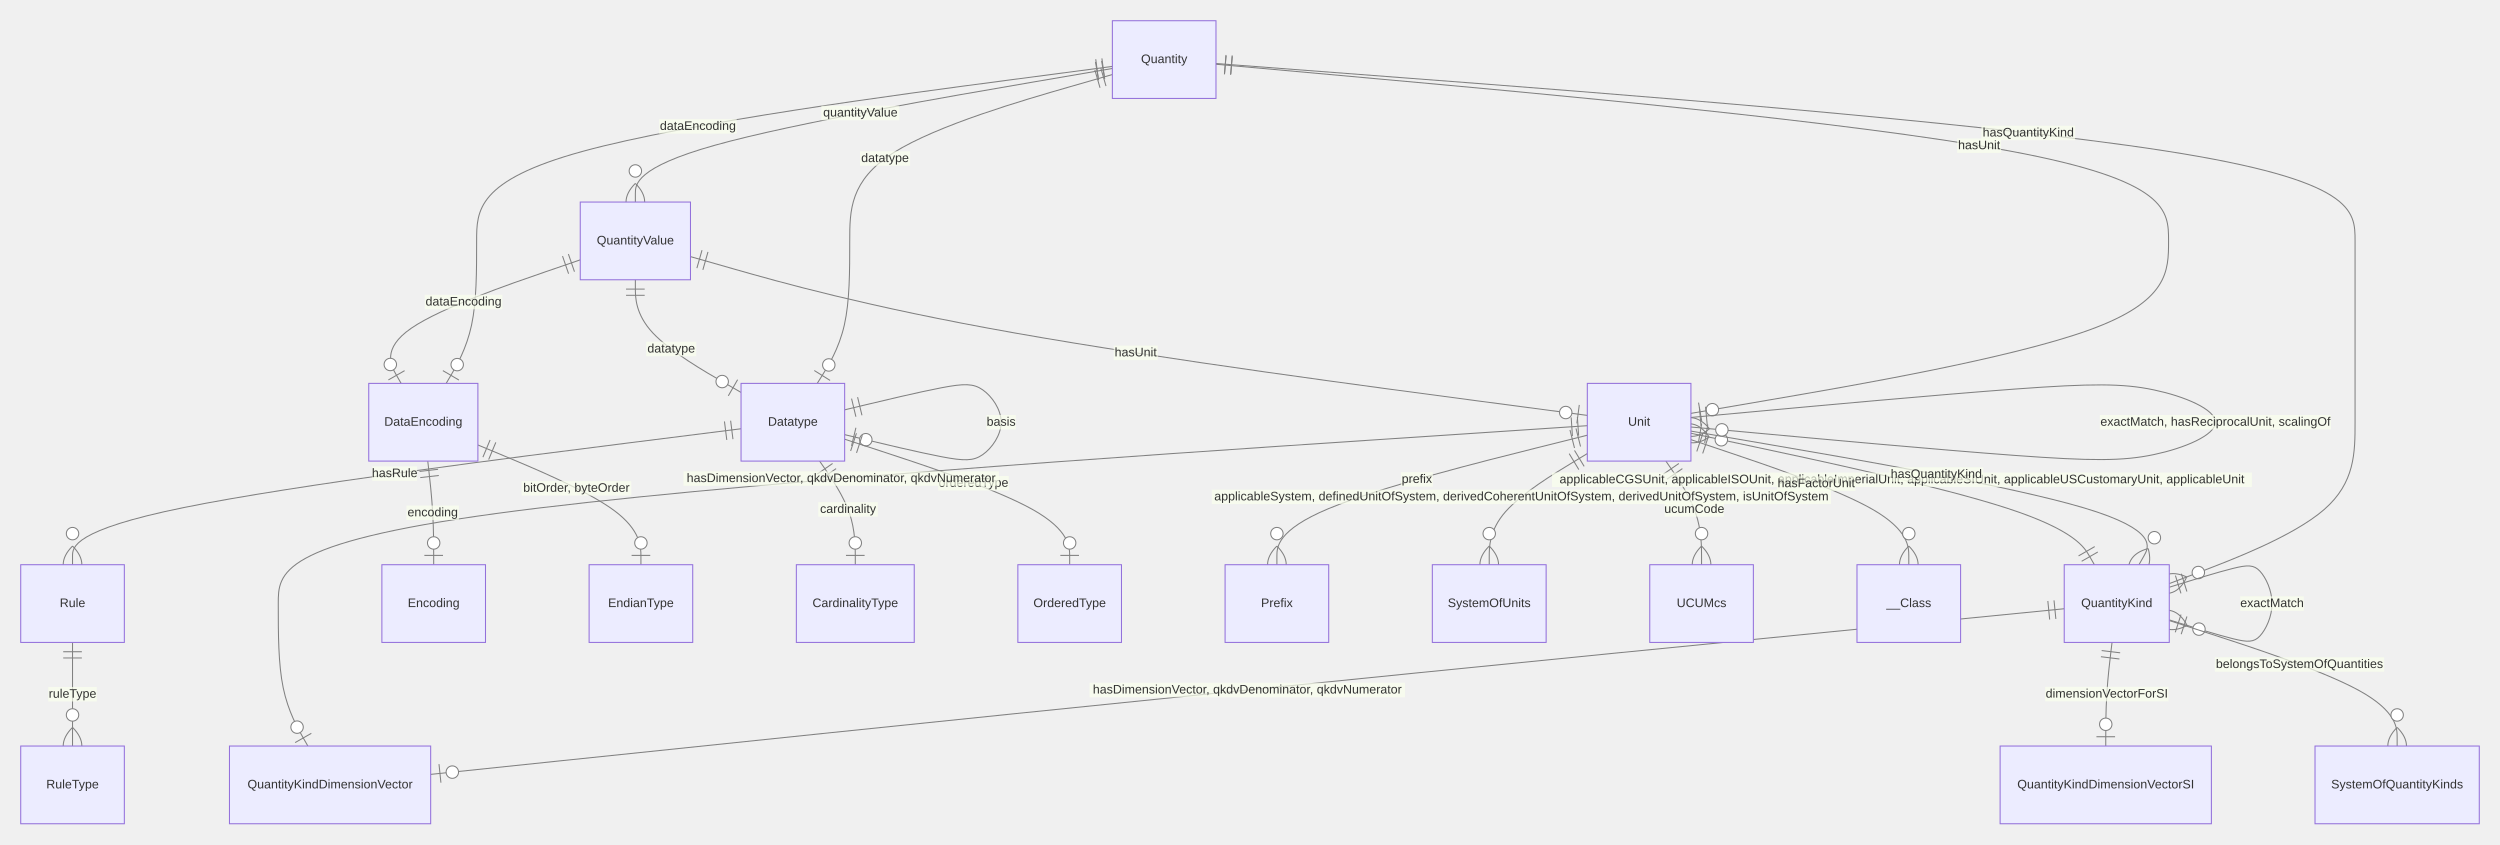
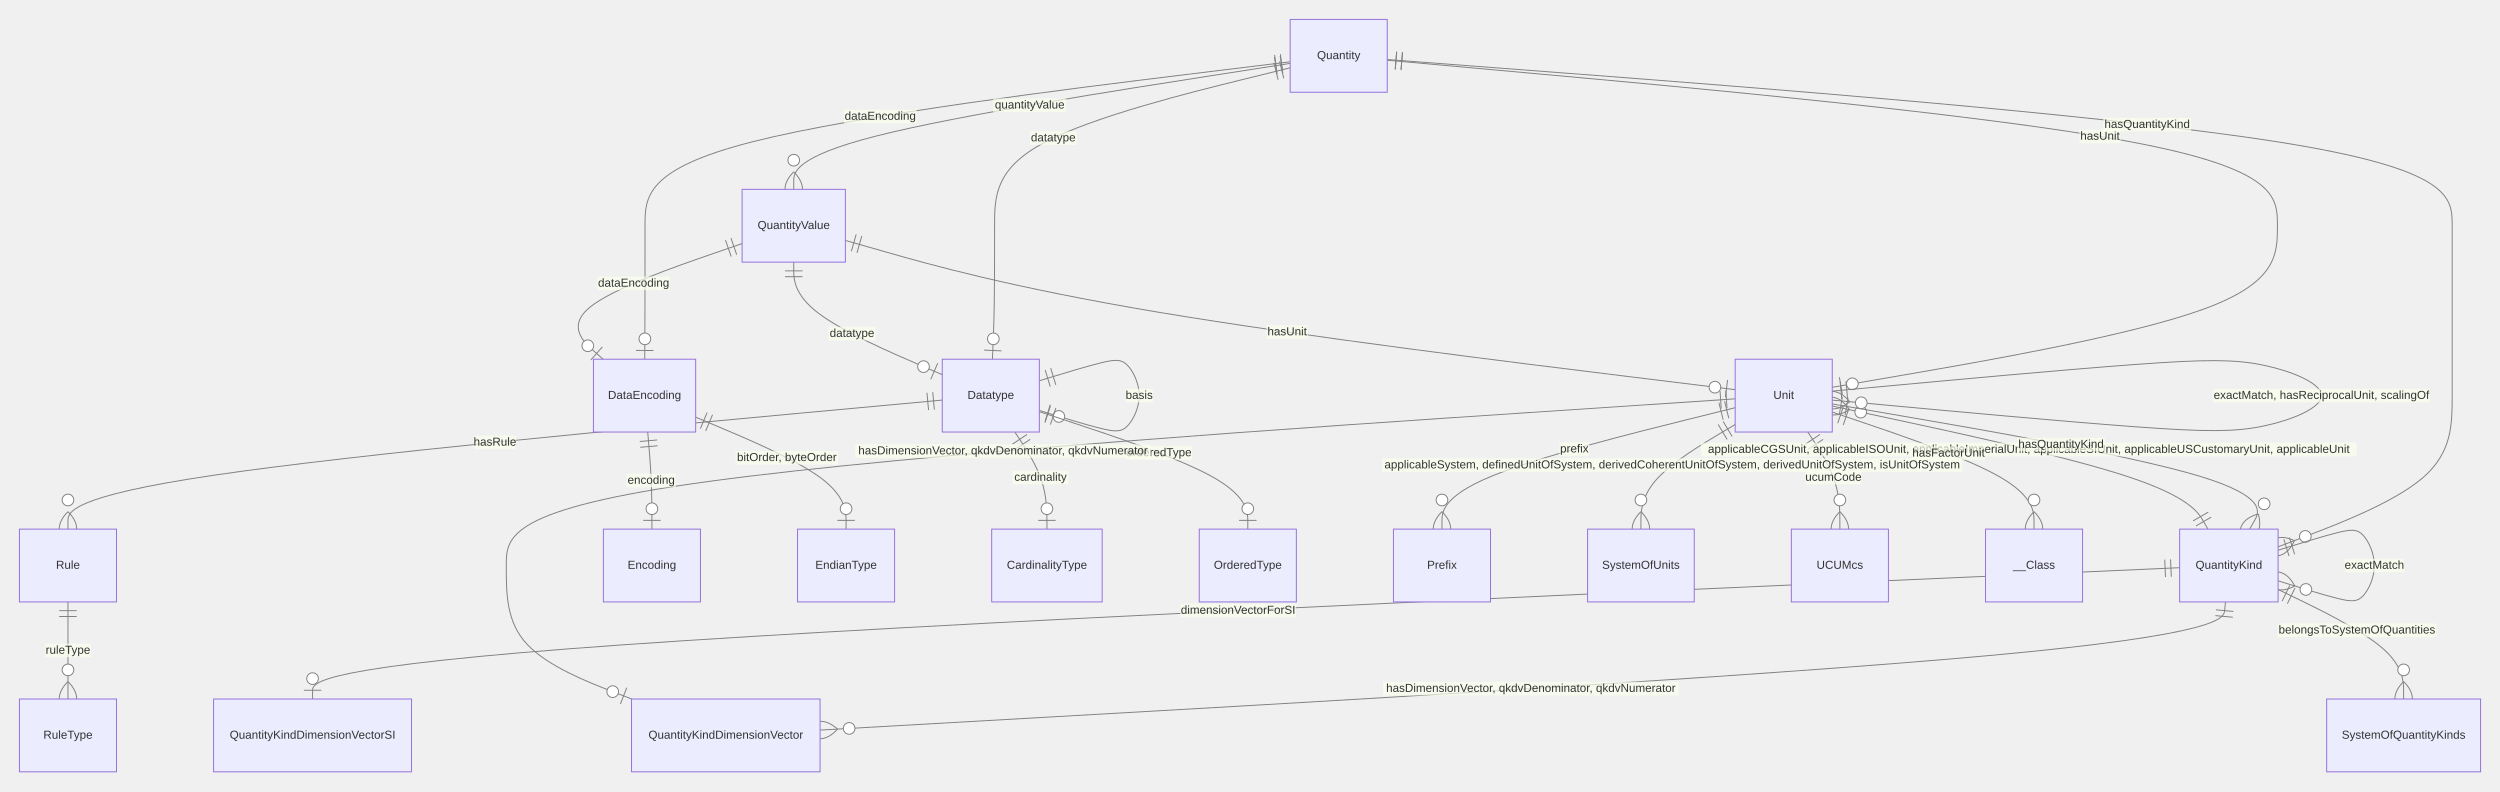
- <svg xmlns="http://www.w3.org/2000/svg" aria-roledescription="er" role="graphics-document document" viewBox="0 0 2412.738 815" height="815" width="2412.738" id="container">
+ <svg xmlns="http://www.w3.org/2000/svg" aria-roledescription="er" role="graphics-document document" viewBox="0 0 2575.058 815" height="815" width="2575.058" id="container">
  <style>#container{font-family:"trebuchet ms",verdana,arial,sans-serif;font-size:16px;fill:#333;}#container .error-icon{fill:#552222;}#container .error-text{fill:#552222;stroke:#552222;}#container .edge-thickness-normal{stroke-width:1px;}#container .edge-thickness-thick{stroke-width:3.5px;}#container .edge-pattern-solid{stroke-dasharray:0;}#container .edge-thickness-invisible{stroke-width:0;fill:none;}#container .edge-pattern-dashed{stroke-dasharray:3;}#container .edge-pattern-dotted{stroke-dasharray:2;}#container .marker{fill:#333333;stroke:#333333;}#container .marker.cross{stroke:#333333;}#container svg{font-family:"trebuchet ms",verdana,arial,sans-serif;font-size:16px;}#container p{margin:0;}#container .entityBox{fill:#ECECFF;stroke:#9370DB;}#container .attributeBoxOdd{fill:#ffffff;stroke:#9370DB;}#container .attributeBoxEven{fill:#f2f2f2;stroke:#9370DB;}#container .relationshipLabelBox{fill:hsl(80, 100%, 96.275%);opacity:0.7;background-color:hsl(80, 100%, 96.275%);}#container .relationshipLabelBox rect{opacity:0.5;}#container .relationshipLine{stroke:#333333;}#container .entityTitleText{text-anchor:middle;font-size:18px;fill:#333;}#container #MD_PARENT_START{fill:#f5f5f5!important;stroke:#333333!important;stroke-width:1;}#container #MD_PARENT_END{fill:#f5f5f5!important;stroke:#333333!important;stroke-width:1;}#container :root{--mermaid-font-family:"trebuchet ms",verdana,arial,sans-serif;}</style>
  <g />
  <defs>
    <marker orient="auto" markerHeight="240" markerWidth="190" refY="7" refX="0" id="MD_PARENT_START">
      <path d="M 18,7 L9,13 L1,7 L9,1 Z" />
    </marker>
  </defs>
  <defs>
    <marker orient="auto" markerHeight="28" markerWidth="20" refY="7" refX="19" id="MD_PARENT_END">
      <path d="M 18,7 L9,13 L1,7 L9,1 Z" />
    </marker>
  </defs>
  <defs>
    <marker orient="auto" markerHeight="18" markerWidth="18" refY="9" refX="0" id="ONLY_ONE_START">
      <path d="M9,0 L9,18 M15,0 L15,18" fill="none" stroke="gray" />
    </marker>
  </defs>
  <defs>
    <marker orient="auto" markerHeight="18" markerWidth="18" refY="9" refX="18" id="ONLY_ONE_END">
      <path d="M3,0 L3,18 M9,0 L9,18" fill="none" stroke="gray" />
    </marker>
  </defs>
  <defs>
    <marker orient="auto" markerHeight="18" markerWidth="30" refY="9" refX="0" id="ZERO_OR_ONE_START">
      <circle r="6" cy="9" cx="21" fill="white" stroke="gray" />
      <path d="M9,0 L9,18" fill="none" stroke="gray" />
    </marker>
  </defs>
  <defs>
    <marker orient="auto" markerHeight="18" markerWidth="30" refY="9" refX="30" id="ZERO_OR_ONE_END">
      <circle r="6" cy="9" cx="9" fill="white" stroke="gray" />
      <path d="M21,0 L21,18" fill="none" stroke="gray" />
    </marker>
  </defs>
  <defs>
    <marker orient="auto" markerHeight="36" markerWidth="45" refY="18" refX="18" id="ONE_OR_MORE_START">
      <path d="M0,18 Q 18,0 36,18 Q 18,36 0,18 M42,9 L42,27" fill="none" stroke="gray" />
    </marker>
  </defs>
  <defs>
    <marker orient="auto" markerHeight="36" markerWidth="45" refY="18" refX="27" id="ONE_OR_MORE_END">
      <path d="M3,9 L3,27 M9,18 Q27,0 45,18 Q27,36 9,18" fill="none" stroke="gray" />
    </marker>
  </defs>
  <defs>
    <marker orient="auto" markerHeight="36" markerWidth="57" refY="18" refX="18" id="ZERO_OR_MORE_START">
      <circle r="6" cy="18" cx="48" fill="white" stroke="gray" />
      <path d="M0,18 Q18,0 36,18 Q18,36 0,18" fill="none" stroke="gray" />
    </marker>
  </defs>
  <defs>
    <marker orient="auto" markerHeight="36" markerWidth="57" refY="18" refX="39" id="ZERO_OR_MORE_END">
      <circle r="6" cy="18" cx="9" fill="white" stroke="gray" />
      <path d="M21,18 Q39,0 57,18 Q39,36 21,18" fill="none" stroke="gray" />
    </marker>
  </defs>
-   <path style="stroke: gray; fill: none;" marker-start="url(#ONLY_ONE_START)" marker-end="url(#ZERO_OR_ONE_END)" d="M412.832,445L413.784,453.333C414.737,461.667,416.643,478.333,417.595,495C418.548,511.667,418.548,528.333,418.548,536.667L418.548,545" class="er relationshipLine" />
-   <path style="stroke: gray; fill: none;" marker-start="url(#ONLY_ONE_START)" marker-end="url(#ZERO_OR_ONE_END)" d="M461.214,429.445L487.437,440.371C513.659,451.297,566.104,473.148,592.326,492.408C618.548,511.667,618.548,528.333,618.548,536.667L618.548,545" class="er relationshipLine" />
-   <path style="stroke: gray; fill: none;" marker-start="url(#ONLY_ONE_START)" marker-end="url(#ZERO_OR_ONE_END)" d="M791.003,445L796.743,453.333C802.482,461.667,813.96,478.333,819.7,495C825.439,511.667,825.439,528.333,825.439,536.667L825.439,545" class="er relationshipLine" />
-   <path style="stroke: gray; fill: none;" marker-start="url(#ONLY_ONE_START)" marker-end="url(#ZERO_OR_ONE_END)" d="M815.177,395.527L832.943,391.272C850.709,387.018,886.242,378.509,908.45,374.254C930.658,370,939.541,370,948.424,376.25C957.307,382.5,966.191,395,966.191,407.5C966.191,420,957.307,432.5,948.424,438.75C939.541,445,930.658,445,908.45,440.746C886.242,436.491,850.709,427.982,832.943,423.728L815.177,419.473" class="er relationshipLine" />
-   <path style="stroke: gray; fill: none;" marker-start="url(#ONLY_ONE_START)" marker-end="url(#ZERO_OR_ONE_END)" d="M815.177,423.876L851.369,435.73C887.561,447.584,959.945,471.292,996.137,491.479C1032.33,511.667,1032.33,528.333,1032.33,536.667L1032.33,545" class="er relationshipLine" />
-   <path style="stroke: gray; fill: none;" marker-start="url(#ONLY_ONE_START)" marker-end="url(#ZERO_OR_MORE_END)" d="M715.177,413.793L607.647,427.328C500.118,440.862,285.059,467.931,177.529,489.799C70,511.667,70,528.333,70,536.667L70,545" class="er relationshipLine" />
-   <path style="stroke: gray; fill: none;" marker-start="url(#ONLY_ONE_START)" marker-end="url(#ZERO_OR_ONE_END)" d="M1073.54,64.093L971.283,77.578C869.025,91.062,664.511,118.031,562.253,146.099C459.996,174.167,459.996,203.333,459.996,232.5C459.996,261.667,459.996,290.833,455.096,313.75C450.195,336.667,440.395,353.333,435.495,361.667L430.595,370" class="er relationshipLine" />
-   <path style="stroke: gray; fill: none;" marker-start="url(#ONLY_ONE_START)" marker-end="url(#ZERO_OR_ONE_END)" d="M1073.54,71.917L1031.296,84.097C989.052,96.278,904.563,120.639,862.318,147.403C820.074,174.167,820.074,203.333,820.074,232.5C820.074,261.667,820.074,290.833,814.846,313.75C809.617,336.667,799.161,353.333,793.932,361.667L788.704,370" class="er relationshipLine" />
-   <path style="stroke: gray; fill: none;" marker-start="url(#ONLY_ONE_START)" marker-end="url(#ZERO_OR_ONE_END)" d="M1173.54,62.013L1326.761,75.845C1479.981,89.676,1786.421,117.338,1939.641,145.752C2092.861,174.167,2092.861,203.333,2092.861,232.5C2092.861,261.667,2092.861,290.833,2016.035,318.573C1939.209,346.313,1785.556,372.625,1708.73,385.781L1631.904,398.938" class="er relationshipLine" />
-   <path style="stroke: gray; fill: none;" marker-start="url(#ONLY_ONE_START)" marker-end="url(#ZERO_OR_MORE_END)" d="M1173.54,61.307L1356.761,75.255C1539.981,89.204,1906.421,117.102,2089.641,145.634C2272.861,174.167,2272.861,203.333,2272.861,232.5C2272.861,261.667,2272.861,290.833,2272.861,320C2272.861,349.167,2272.861,378.333,2272.861,407.5C2272.861,436.667,2272.861,465.833,2242.977,491.786C2213.093,517.738,2153.325,540.476,2123.441,551.845L2093.557,563.214" class="er relationshipLine" />
-   <path style="stroke: gray; fill: none;" marker-start="url(#ONLY_ONE_START)" marker-end="url(#ZERO_OR_MORE_END)" d="M1073.54,66.072L996.814,79.227C920.088,92.382,766.636,118.691,689.909,140.179C613.183,161.667,613.183,178.333,613.183,186.667L613.183,195" class="er relationshipLine" />
-   <path style="stroke: gray; fill: none;" marker-start="url(#ONLY_ONE_START)" marker-end="url(#ZERO_OR_ONE_END)" d="M1992.166,587.5L1852.756,601.25C1713.346,615,1434.525,642.5,1171.772,669.142C909.018,695.784,662.331,721.568,538.988,734.46L415.645,747.351" class="er relationshipLine" />
-   <path style="stroke: gray; fill: none;" marker-start="url(#ONLY_ONE_START)" marker-end="url(#ZERO_OR_ONE_END)" d="M2038.314,620L2037.304,628.333C2036.293,636.667,2034.272,653.333,2033.262,670C2032.252,686.667,2032.252,703.333,2032.252,711.667L2032.252,720" class="er relationshipLine" />
-   <path style="stroke: gray; fill: none;" marker-start="url(#ONLY_ONE_START)" marker-end="url(#ZERO_OR_MORE_END)" d="M2093.557,566.749L2105.223,563.124C2116.89,559.499,2140.223,552.25,2154.807,548.625C2169.39,545,2175.223,545,2181.057,551.25C2186.89,557.5,2192.723,570,2192.723,582.5C2192.723,595,2186.89,607.5,2181.057,613.75C2175.223,620,2169.39,620,2154.807,616.375C2140.223,612.75,2116.89,605.501,2105.223,601.876L2093.557,598.251" class="er relationshipLine" />
-   <path style="stroke: gray; fill: none;" marker-start="url(#ONLY_ONE_START)" marker-end="url(#ZERO_OR_MORE_END)" d="M2093.557,598.892L2130.209,610.743C2166.861,622.595,2240.166,646.297,2276.819,666.482C2313.471,686.667,2313.471,703.333,2313.471,711.667L2313.471,720" class="er relationshipLine" />
-   <path style="stroke: gray; fill: none;" marker-start="url(#ONLY_ONE_START)" marker-end="url(#ZERO_OR_MORE_END)" d="M2021.284,545L2016.489,536.667C2011.694,528.333,2002.104,511.667,1937.207,490.526C1872.31,469.385,1752.107,443.77,1692.006,430.962L1631.904,418.155" class="er relationshipLine" />
-   <path style="stroke: gray; fill: none;" marker-start="url(#ONLY_ONE_START)" marker-end="url(#ZERO_OR_ONE_END)" d="M559.996,250.776L526.42,262.314C492.845,273.851,425.695,296.925,396.881,316.796C368.068,336.667,377.592,353.333,382.353,361.667L387.115,370" class="er relationshipLine" />
-   <path style="stroke: gray; fill: none;" marker-start="url(#ONLY_ONE_START)" marker-end="url(#ZERO_OR_ONE_END)" d="M613.183,270L613.183,278.333C613.183,286.667,613.183,303.333,630.182,321.453C647.181,339.572,681.179,359.144,698.178,368.93L715.177,378.716" class="er relationshipLine" />
-   <path style="stroke: gray; fill: none;" marker-start="url(#ONLY_ONE_START)" marker-end="url(#ZERO_OR_ONE_END)" d="M666.371,247.665L708.655,259.721C750.938,271.776,835.506,295.888,979.762,321.426C1124.017,346.963,1327.961,373.926,1429.932,387.408L1531.904,400.89" class="er relationshipLine" />
+   <path style="stroke: gray; fill: none;" marker-start="url(#ONLY_ONE_START)" marker-end="url(#ZERO_OR_ONE_END)" d="M667.149,445L667.87,453.333C668.592,461.667,670.035,478.333,670.756,495C671.478,511.667,671.478,528.333,671.478,536.667L671.478,545" class="er relationshipLine" />
+   <path style="stroke: gray; fill: none;" marker-start="url(#ONLY_ONE_START)" marker-end="url(#ZERO_OR_ONE_END)" d="M716.572,429.702L742.39,440.585C768.207,451.468,819.843,473.234,845.66,492.45C871.478,511.667,871.478,528.333,871.478,536.667L871.478,545" class="er relationshipLine" />
+   <path style="stroke: gray; fill: none;" marker-start="url(#ONLY_ONE_START)" marker-end="url(#ZERO_OR_ONE_END)" d="M1045.321,445L1050.829,453.333C1056.337,461.667,1067.353,478.333,1072.861,495C1078.369,511.667,1078.369,528.333,1078.369,536.667L1078.369,545" class="er relationshipLine" />
+   <path style="stroke: gray; fill: none;" marker-start="url(#ONLY_ONE_START)" marker-end="url(#ZERO_OR_ONE_END)" d="M1070.535,392.208L1082.637,388.507C1094.739,384.805,1118.944,377.403,1134.072,373.701C1149.2,370,1155.251,370,1161.302,376.25C1167.353,382.5,1173.404,395,1173.404,407.5C1173.404,420,1167.353,432.5,1161.302,438.75C1155.251,445,1149.2,445,1134.072,441.299C1118.944,437.597,1094.739,430.195,1082.637,426.493L1070.535,422.792" class="er relationshipLine" />
+   <path style="stroke: gray; fill: none;" marker-start="url(#ONLY_ONE_START)" marker-end="url(#ZERO_OR_ONE_END)" d="M1070.535,424.027L1106.322,435.856C1142.11,447.684,1213.684,471.342,1249.472,491.504C1285.259,511.667,1285.259,528.333,1285.259,536.667L1285.259,545" class="er relationshipLine" />
+   <path style="stroke: gray; fill: none;" marker-start="url(#ONLY_ONE_START)" marker-end="url(#ZERO_OR_MORE_END)" d="M970.535,412.103L820.446,425.919C670.357,439.735,370.178,467.368,220.089,489.517C70,511.667,70,528.333,70,536.667L70,545" class="er relationshipLine" />
+   <path style="stroke: gray; fill: none;" marker-start="url(#ONLY_ONE_START)" marker-end="url(#ZERO_OR_ONE_END)" d="M1328.898,63.623L1218.145,77.186C1107.391,90.749,885.884,117.874,775.131,146.02C664.377,174.167,664.377,203.333,664.377,232.5C664.377,261.667,664.377,290.833,664.332,313.75C664.287,336.667,664.196,353.333,664.151,361.667L664.106,370" class="er relationshipLine" />
+   <path style="stroke: gray; fill: none;" marker-start="url(#ONLY_ONE_START)" marker-end="url(#ZERO_OR_ONE_END)" d="M1328.898,69.843L1278.158,82.369C1227.417,94.896,1125.936,119.948,1075.196,147.057C1024.455,174.167,1024.455,203.333,1024.455,232.5C1024.455,261.667,1024.455,290.833,1024.082,313.75C1023.708,336.667,1022.962,353.333,1022.588,361.667L1022.215,370" class="er relationshipLine" />
+   <path style="stroke: gray; fill: none;" marker-start="url(#ONLY_ONE_START)" marker-end="url(#ZERO_OR_ONE_END)" d="M1428.898,62.025L1581.714,75.854C1734.529,89.683,2040.16,117.342,2192.976,145.754C2345.791,174.167,2345.791,203.333,2345.791,232.5C2345.791,261.667,2345.791,290.833,2269.37,318.566C2192.948,346.299,2040.105,372.598,1963.683,385.747L1887.262,398.897" class="er relationshipLine" />
+   <path style="stroke: gray; fill: none;" marker-start="url(#ONLY_ONE_START)" marker-end="url(#ZERO_OR_MORE_END)" d="M1428.898,61.315L1611.714,75.262C1794.529,89.21,2160.16,117.105,2342.976,145.636C2525.791,174.167,2525.791,203.333,2525.791,232.5C2525.791,261.667,2525.791,290.833,2525.791,320C2525.791,349.167,2525.791,378.333,2525.791,407.5C2525.791,436.667,2525.791,465.833,2495.907,491.786C2466.023,517.738,2406.255,540.476,2376.37,551.845L2346.486,563.214" class="er relationshipLine" />
+   <path style="stroke: gray; fill: none;" marker-start="url(#ONLY_ONE_START)" marker-end="url(#ZERO_OR_MORE_END)" d="M1328.898,65.294L1243.676,78.578C1158.454,91.863,988.009,118.431,902.787,140.049C817.565,161.667,817.565,178.333,817.565,186.667L817.565,195" class="er relationshipLine" />
+   <path style="stroke: gray; fill: none;" marker-start="url(#ONLY_ONE_START)" marker-end="url(#ZERO_OR_ONE_END)" d="M2245.096,584.747L1924.572,598.956C1604.048,613.165,963.001,641.582,642.477,664.125C321.953,686.667,321.953,703.333,321.953,711.667L321.953,720" class="er relationshipLine" />
+   <path style="stroke: gray; fill: none;" marker-start="url(#ONLY_ONE_START)" marker-end="url(#ZERO_OR_MORE_END)" d="M2346.486,566.749L2358.153,563.124C2369.82,559.499,2393.153,552.25,2407.736,548.625C2422.32,545,2428.153,545,2433.986,551.25C2439.82,557.5,2445.653,570,2445.653,582.5C2445.653,595,2439.82,607.5,2433.986,613.75C2428.153,620,2422.32,620,2407.736,616.375C2393.153,612.75,2369.82,605.501,2358.153,601.876L2346.486,598.251" class="er relationshipLine" />
+   <path style="stroke: gray; fill: none;" marker-start="url(#ONLY_ONE_START)" marker-end="url(#ZERO_OR_MORE_END)" d="M2292.285,620L2291.505,628.333C2290.726,636.667,2289.168,653.333,2047.903,675.331C1806.637,697.328,1325.665,724.655,1085.179,738.319L844.693,751.983" class="er relationshipLine" />
+   <path style="stroke: gray; fill: none;" marker-start="url(#ONLY_ONE_START)" marker-end="url(#ZERO_OR_MORE_END)" d="M2346.486,607.144L2368.037,617.62C2389.588,628.096,2432.689,649.048,2454.24,667.857C2475.791,686.667,2475.791,703.333,2475.791,711.667L2475.791,720" class="er relationshipLine" />
+   <path style="stroke: gray; fill: none;" marker-start="url(#ONLY_ONE_START)" marker-end="url(#ZERO_OR_MORE_END)" d="M2274.213,545L2269.418,536.667C2264.623,528.333,2255.033,511.667,2190.541,490.536C2126.05,469.406,2006.656,443.812,1946.959,431.015L1887.262,418.218" class="er relationshipLine" />
+   <path style="stroke: gray; fill: none;" marker-start="url(#ONLY_ONE_START)" marker-end="url(#ZERO_OR_ONE_END)" d="M764.377,250.881L731.044,262.401C697.71,273.921,631.044,296.96,607.189,316.814C583.334,336.667,602.291,353.333,611.77,361.667L621.248,370" class="er relationshipLine" />
+   <path style="stroke: gray; fill: none;" marker-start="url(#ONLY_ONE_START)" marker-end="url(#ZERO_OR_ONE_END)" d="M817.565,270L817.565,278.333C817.565,286.667,817.565,303.333,843.06,322.658C868.555,341.982,919.545,363.963,945.04,374.954L970.535,385.945" class="er relationshipLine" />
+   <path style="stroke: gray; fill: none;" marker-start="url(#ONLY_ONE_START)" marker-end="url(#ZERO_OR_ONE_END)" d="M870.752,247.665L913.036,259.721C955.32,271.776,1039.888,295.888,1192.639,321.504C1345.391,347.121,1566.326,374.242,1676.794,387.802L1787.262,401.362" class="er relationshipLine" />
  <path style="stroke: gray; fill: none;" marker-start="url(#ONLY_ONE_START)" marker-end="url(#ZERO_OR_MORE_END)" d="M70,620L70,628.333C70,636.667,70,653.333,70,670C70,686.667,70,703.333,70,711.667L70,720" class="er relationshipLine" />
-   <path style="stroke: gray; fill: none;" marker-start="url(#ONLY_ONE_START)" marker-end="url(#ZERO_OR_ONE_END)" d="M1531.904,410.831L1321.345,424.859C1110.785,438.887,689.667,466.944,479.108,495.555C268.548,524.167,268.548,553.333,268.548,582.5C268.548,611.667,268.548,640.833,273.31,663.75C278.072,686.667,287.596,703.333,292.358,711.667L297.12,720" class="er relationshipLine" />
-   <path style="stroke: gray; fill: none;" marker-start="url(#ONLY_ONE_START)" marker-end="url(#ZERO_OR_MORE_END)" d="M1531.904,420.015L1481.975,432.513C1432.046,445.01,1332.188,470.005,1282.259,490.836C1232.33,511.667,1232.33,528.333,1232.33,536.667L1232.33,545" class="er relationshipLine" />
-   <path style="stroke: gray; fill: none;" marker-start="url(#ONLY_ONE_START)" marker-end="url(#ZERO_OR_MORE_END)" d="M1631.904,416.062L1708.73,429.219C1785.556,442.375,1939.209,468.687,2011.273,490.177C2083.338,511.667,2073.814,528.333,2069.052,536.667L2064.29,545" class="er relationshipLine" />
-   <path style="stroke: gray; fill: none;" marker-start="url(#ONLY_ONE_START)" marker-end="url(#ZERO_OR_MORE_END)" d="M1531.904,437.744L1516.128,447.287C1500.352,456.829,1468.8,475.915,1453.024,493.791C1437.248,511.667,1437.248,528.333,1437.248,536.667L1437.248,545" class="er relationshipLine" />
-   <path style="stroke: gray; fill: none;" marker-start="url(#ONLY_ONE_START)" marker-end="url(#ZERO_OR_MORE_END)" d="M1607.731,445L1613.47,453.333C1619.209,461.667,1630.688,478.333,1636.427,495C1642.166,511.667,1642.166,528.333,1642.166,536.667L1642.166,545" class="er relationshipLine" />
-   <path style="stroke: gray; fill: none;" marker-start="url(#ONLY_ONE_START)" marker-end="url(#ZERO_OR_MORE_END)" d="M1631.904,402.897L1691.455,397.414C1751.006,391.931,1870.107,380.966,1944.546,375.483C2018.984,370,2048.76,370,2078.535,376.25C2108.311,382.5,2138.086,395,2138.086,407.5C2138.086,420,2108.311,432.5,2078.535,438.75C2048.76,445,2018.984,445,1944.546,439.517C1870.107,434.034,1751.006,423.069,1691.455,417.586L1631.904,412.103" class="er relationshipLine" />
-   <path style="stroke: gray; fill: none;" marker-start="url(#ONLY_ONE_START)" marker-end="url(#ZERO_OR_MORE_END)" d="M1631.904,424.31L1666.948,436.092C1701.991,447.873,1772.079,471.437,1807.122,491.552C1842.166,511.667,1842.166,528.333,1842.166,536.667L1842.166,545" class="er relationshipLine" />
-   <g transform="translate(355.8737,370 )" id="entity-DataEncoding-e949680e-a6e4-55c9-9325-aa69226f3e53">
+   <path style="stroke: gray; fill: none;" marker-start="url(#ONLY_ONE_START)" marker-end="url(#ZERO_OR_ONE_END)" d="M1787.262,410.825L1576.298,424.854C1365.334,438.883,943.406,466.942,732.442,495.554C521.478,524.167,521.478,553.333,521.478,582.5C521.478,611.667,521.478,640.833,543.013,663.75C564.548,686.667,607.618,703.333,629.153,711.667L650.689,720" class="er relationshipLine" />
+   <path style="stroke: gray; fill: none;" marker-start="url(#ONLY_ONE_START)" marker-end="url(#ZERO_OR_MORE_END)" d="M1787.262,419.929L1736.928,432.441C1686.594,444.953,1585.927,469.976,1535.593,490.821C1485.259,511.667,1485.259,528.333,1485.259,536.667L1485.259,545" class="er relationshipLine" />
+   <path style="stroke: gray; fill: none;" marker-start="url(#ONLY_ONE_START)" marker-end="url(#ZERO_OR_MORE_END)" d="M1887.262,416.103L1963.683,429.253C2040.105,442.402,2192.948,468.701,2264.608,490.184C2336.267,511.667,2326.743,528.333,2321.982,536.667L2317.22,545" class="er relationshipLine" />
+   <path style="stroke: gray; fill: none;" marker-start="url(#ONLY_ONE_START)" marker-end="url(#ZERO_OR_MORE_END)" d="M1787.262,437.245L1771.081,446.871C1754.9,456.497,1722.539,475.748,1706.358,493.707C1690.177,511.667,1690.177,528.333,1690.177,536.667L1690.177,545" class="er relationshipLine" />
+   <path style="stroke: gray; fill: none;" marker-start="url(#ONLY_ONE_START)" marker-end="url(#ZERO_OR_MORE_END)" d="M1862.048,445L1867.556,453.333C1873.064,461.667,1884.08,478.333,1889.588,495C1895.096,511.667,1895.096,528.333,1895.096,536.667L1895.096,545" class="er relationshipLine" />
+   <path style="stroke: gray; fill: none;" marker-start="url(#ONLY_ONE_START)" marker-end="url(#ZERO_OR_MORE_END)" d="M1887.262,402.878L1946.543,397.398C2005.824,391.919,2124.386,380.959,2198.487,375.48C2272.588,370,2302.229,370,2331.87,376.25C2361.51,382.5,2391.151,395,2391.151,407.5C2391.151,420,2361.51,432.5,2331.87,438.75C2302.229,445,2272.588,445,2198.487,439.52C2124.386,434.041,2005.824,423.081,1946.543,417.602L1887.262,412.122" class="er relationshipLine" />
+   <path style="stroke: gray; fill: none;" marker-start="url(#ONLY_ONE_START)" marker-end="url(#ZERO_OR_MORE_END)" d="M1887.262,424.468L1921.901,436.224C1956.54,447.979,2025.818,471.489,2060.457,491.578C2095.096,511.667,2095.096,528.333,2095.096,536.667L2095.096,545" class="er relationshipLine" />
+   <g transform="translate(611.2317,370 )" id="entity-DataEncoding-e949680e-a6e4-55c9-9325-aa69226f3e53">
    <rect height="75" width="105.34" y="0" x="0" class="er entityBox" />
    <text style="dominant-baseline: middle; text-anchor: middle; font-size: 12px;" transform="translate(52.67024,37.5)" y="0" x="0" id="text-entity-DataEncoding-e949680e-a6e4-55c9-9325-aa69226f3e53" class="er entityLabel">DataEncoding</text>
  </g>
-   <g transform="translate(715.1768,370 )" id="entity-Datatype-eedb5402-d0cc-52bf-9fb8-7b914f648cbe">
+   <g transform="translate(970.5348,370 )" id="entity-Datatype-eedb5402-d0cc-52bf-9fb8-7b914f648cbe">
    <rect height="75" width="100" y="0" x="0" class="er entityBox" />
    <text style="dominant-baseline: middle; text-anchor: middle; font-size: 12px;" transform="translate(50,37.5)" y="0" x="0" id="text-entity-Datatype-eedb5402-d0cc-52bf-9fb8-7b914f648cbe" class="er entityLabel">Datatype</text>
  </g>
-   <g transform="translate(1073.54,20 )" id="entity-Quantity-46f11547-7eaf-5ee9-bc9f-a9eb227f8785">
+   <g transform="translate(1328.898,20 )" id="entity-Quantity-46f11547-7eaf-5ee9-bc9f-a9eb227f8785">
    <rect height="75" width="100" y="0" x="0" class="er entityBox" />
    <text style="dominant-baseline: middle; text-anchor: middle; font-size: 12px;" transform="translate(50,37.5)" y="0" x="0" id="text-entity-Quantity-46f11547-7eaf-5ee9-bc9f-a9eb227f8785" class="er entityLabel">Quantity</text>
  </g>
-   <g transform="translate(1992.166,545 )" id="entity-QuantityKind-6f79b338-e354-5d95-8035-8883644476ff">
+   <g transform="translate(2245.096,545 )" id="entity-QuantityKind-6f79b338-e354-5d95-8035-8883644476ff">
    <rect height="75" width="101.391" y="0" x="0" class="er entityBox" />
    <text style="dominant-baseline: middle; text-anchor: middle; font-size: 12px;" transform="translate(50.69531,37.5)" y="0" x="0" id="text-entity-QuantityKind-6f79b338-e354-5d95-8035-8883644476ff" class="er entityLabel">QuantityKind</text>
  </g>
-   <g transform="translate(559.9957,195 )" id="entity-QuantityValue-f2bc13d2-1961-5e2a-9bfe-ab6a05a5860b">
+   <g transform="translate(764.3771,195 )" id="entity-QuantityValue-f2bc13d2-1961-5e2a-9bfe-ab6a05a5860b">
    <rect height="75" width="106.375" y="0" x="0" class="er entityBox" />
    <text style="dominant-baseline: middle; text-anchor: middle; font-size: 12px;" transform="translate(53.1875,37.5)" y="0" x="0" id="text-entity-QuantityValue-f2bc13d2-1961-5e2a-9bfe-ab6a05a5860b" class="er entityLabel">QuantityValue</text>
  </g>
  <g transform="translate(20,545 )" id="entity-Rule-886caf8e-59ff-5db3-a492-27242971196f">
    <rect height="75" width="100" y="0" x="0" class="er entityBox" />
    <text style="dominant-baseline: middle; text-anchor: middle; font-size: 12px;" transform="translate(50,37.5)" y="0" x="0" id="text-entity-Rule-886caf8e-59ff-5db3-a492-27242971196f" class="er entityLabel">Rule</text>
  </g>
-   <g transform="translate(1531.904,370 )" id="entity-Unit-c57ac1ea-0a24-509a-a80e-23f8c03ca739">
+   <g transform="translate(1787.262,370 )" id="entity-Unit-c57ac1ea-0a24-509a-a80e-23f8c03ca739">
    <rect height="75" width="100" y="0" x="0" class="er entityBox" />
    <text style="dominant-baseline: middle; text-anchor: middle; font-size: 12px;" transform="translate(50,37.5)" y="0" x="0" id="text-entity-Unit-c57ac1ea-0a24-509a-a80e-23f8c03ca739" class="er entityLabel">Unit</text>
  </g>
-   <g transform="translate(368.5483,545 )" id="entity-Encoding-1bd3f2aa-2a9a-589f-8d8d-495ffc6a00da">
+   <g transform="translate(621.478,545 )" id="entity-Encoding-1bd3f2aa-2a9a-589f-8d8d-495ffc6a00da">
    <rect height="75" width="100" y="0" x="0" class="er entityBox" />
    <text style="dominant-baseline: middle; text-anchor: middle; font-size: 12px;" transform="translate(50,37.5)" y="0" x="0" id="text-entity-Encoding-1bd3f2aa-2a9a-589f-8d8d-495ffc6a00da" class="er entityLabel">Encoding</text>
  </g>
-   <g transform="translate(568.5483,545 )" id="entity-EndianType-d95ef20a-f1b7-5562-baf4-d38ffa1e0153">
+   <g transform="translate(821.478,545 )" id="entity-EndianType-d95ef20a-f1b7-5562-baf4-d38ffa1e0153">
    <rect height="75" width="100" y="0" x="0" class="er entityBox" />
    <text style="dominant-baseline: middle; text-anchor: middle; font-size: 12px;" transform="translate(50,37.5)" y="0" x="0" id="text-entity-EndianType-d95ef20a-f1b7-5562-baf4-d38ffa1e0153" class="er entityLabel">EndianType</text>
  </g>
-   <g transform="translate(768.5483,545 )" id="entity-CardinalityType-796d1111-9b0e-5cfa-a954-3577abec4acc">
+   <g transform="translate(1021.478,545 )" id="entity-CardinalityType-796d1111-9b0e-5cfa-a954-3577abec4acc">
    <rect height="75" width="113.781" y="0" x="0" class="er entityBox" />
    <text style="dominant-baseline: middle; text-anchor: middle; font-size: 12px;" transform="translate(56.89062,37.5)" y="0" x="0" id="text-entity-CardinalityType-796d1111-9b0e-5cfa-a954-3577abec4acc" class="er entityLabel">CardinalityType</text>
  </g>
-   <g transform="translate(982.3295,545 )" id="entity-OrderedType-842b5e5e-013e-581b-9bf8-11371587b713">
+   <g transform="translate(1235.259,545 )" id="entity-OrderedType-842b5e5e-013e-581b-9bf8-11371587b713">
    <rect height="75" width="100" y="0" x="0" class="er entityBox" />
    <text style="dominant-baseline: middle; text-anchor: middle; font-size: 12px;" transform="translate(50,37.5)" y="0" x="0" id="text-entity-OrderedType-842b5e5e-013e-581b-9bf8-11371587b713" class="er entityLabel">OrderedType</text>
  </g>
-   <g transform="translate(221.4517,720 )" id="entity-QuantityKindDimensionVector-bfa1bf26-fcae-516f-8f63-2f454f3dac1b">
+   <g transform="translate(220,720 )" id="entity-QuantityKindDimensionVectorSI-2681a9c0-d385-5c75-b278-85a805bca5b5">
+     <rect height="75" width="203.906" y="0" x="0" class="er entityBox" />
+     <text style="dominant-baseline: middle; text-anchor: middle; font-size: 12px;" transform="translate(101.9531,37.5)" y="0" x="0" id="text-entity-QuantityKindDimensionVectorSI-2681a9c0-d385-5c75-b278-85a805bca5b5" class="er entityLabel">QuantityKindDimensionVectorSI</text>
+   </g>
+   <g transform="translate(650.5,720 )" id="entity-QuantityKindDimensionVector-bfa1bf26-fcae-516f-8f63-2f454f3dac1b">
    <rect height="75" width="194.193" y="0" x="0" class="er entityBox" />
    <text style="dominant-baseline: middle; text-anchor: middle; font-size: 12px;" transform="translate(97.09654,37.5)" y="0" x="0" id="text-entity-QuantityKindDimensionVector-bfa1bf26-fcae-516f-8f63-2f454f3dac1b" class="er entityLabel">QuantityKindDimensionVector</text>
  </g>
-   <g transform="translate(1930.298,720 )" id="entity-QuantityKindDimensionVectorSI-2681a9c0-d385-5c75-b278-85a805bca5b5">
-     <rect height="75" width="203.906" y="0" x="0" class="er entityBox" />
-     <text style="dominant-baseline: middle; text-anchor: middle; font-size: 12px;" transform="translate(101.9531,37.5)" y="0" x="0" id="text-entity-QuantityKindDimensionVectorSI-2681a9c0-d385-5c75-b278-85a805bca5b5" class="er entityLabel">QuantityKindDimensionVectorSI</text>
-   </g>
-   <g transform="translate(2234.205,720 )" id="entity-SystemOfQuantityKinds-09c2a533-d4ff-5ffb-9642-53498359216a">
+   <g transform="translate(2396.525,720 )" id="entity-SystemOfQuantityKinds-09c2a533-d4ff-5ffb-9642-53498359216a">
    <rect height="75" width="158.533" y="0" x="0" class="er entityBox" />
    <text style="dominant-baseline: middle; text-anchor: middle; font-size: 12px;" transform="translate(79.26643,37.5)" y="0" x="0" id="text-entity-SystemOfQuantityKinds-09c2a533-d4ff-5ffb-9642-53498359216a" class="er entityLabel">SystemOfQuantityKinds</text>
  </g>
  <g transform="translate(20,720 )" id="entity-RuleType-d54df1a6-a17d-5920-9344-6f805c739e55">
    <rect height="75" width="100" y="0" x="0" class="er entityBox" />
    <text style="dominant-baseline: middle; text-anchor: middle; font-size: 12px;" transform="translate(50,37.5)" y="0" x="0" id="text-entity-RuleType-d54df1a6-a17d-5920-9344-6f805c739e55" class="er entityLabel">RuleType</text>
  </g>
-   <g transform="translate(1182.33,545 )" id="entity-Prefix-f6d97b99-faee-5974-b12e-390868d79e86">
+   <g transform="translate(1435.259,545 )" id="entity-Prefix-f6d97b99-faee-5974-b12e-390868d79e86">
    <rect height="75" width="100" y="0" x="0" class="er entityBox" />
    <text style="dominant-baseline: middle; text-anchor: middle; font-size: 12px;" transform="translate(50,37.5)" y="0" x="0" id="text-entity-Prefix-f6d97b99-faee-5974-b12e-390868d79e86" class="er entityLabel">Prefix</text>
  </g>
-   <g transform="translate(1382.33,545 )" id="entity-SystemOfUnits-f7f1da8e-a5af-50e1-94d0-c2e741f40e1d">
+   <g transform="translate(1635.259,545 )" id="entity-SystemOfUnits-f7f1da8e-a5af-50e1-94d0-c2e741f40e1d">
    <rect height="75" width="109.837" y="0" x="0" class="er entityBox" />
    <text style="dominant-baseline: middle; text-anchor: middle; font-size: 12px;" transform="translate(54.91826,37.5)" y="0" x="0" id="text-entity-SystemOfUnits-f7f1da8e-a5af-50e1-94d0-c2e741f40e1d" class="er entityLabel">SystemOfUnits</text>
  </g>
-   <g transform="translate(1592.166,545 )" id="entity-UCUMcs-8df33f70-0c53-5f8e-a81f-0969bc803a34">
+   <g transform="translate(1845.096,545 )" id="entity-UCUMcs-8df33f70-0c53-5f8e-a81f-0969bc803a34">
    <rect height="75" width="100" y="0" x="0" class="er entityBox" />
    <text style="dominant-baseline: middle; text-anchor: middle; font-size: 12px;" transform="translate(50,37.5)" y="0" x="0" id="text-entity-UCUMcs-8df33f70-0c53-5f8e-a81f-0969bc803a34" class="er entityLabel">UCUMcs</text>
  </g>
-   <g transform="translate(1792.166,545 )" id="entity-Class-d9e3eb4a-97c0-50b6-8e3f-7f4a2fa7283d">
+   <g transform="translate(2045.096,545 )" id="entity-Class-d9e3eb4a-97c0-50b6-8e3f-7f4a2fa7283d">
    <rect height="75" width="100" y="0" x="0" class="er entityBox" />
    <text style="dominant-baseline: middle; text-anchor: middle; font-size: 12px;" transform="translate(50,37.5)" y="0" x="0" id="text-entity-Class-d9e3eb4a-97c0-50b6-8e3f-7f4a2fa7283d" class="er entityLabel">__Class</text>
  </g>
-   <rect height="14" width="50.668" y="487.892" x="392.254" class="er relationshipLabelBox" />
-   <text style="text-anchor: middle; dominant-baseline: middle; font-size: 12px;" y="494.892" x="417.589" id="rel1" class="er relationshipLabel">encoding</text>
-   <rect height="14" width="105.837" y="464.249" x="503.376" class="er relationshipLabelBox" />
-   <text style="text-anchor: middle; dominant-baseline: middle; font-size: 12px;" y="471.249" x="556.294" id="rel2" class="er relationshipLabel">bitOrder, byteOrder</text>
-   <rect height="14" width="57.588" y="484.603" x="789.659" class="er relationshipLabelBox" />
-   <text style="text-anchor: middle; dominant-baseline: middle; font-size: 12px;" y="491.603" x="818.453" id="rel3" class="er relationshipLabel">cardinality</text>
-   <rect height="14" width="28.404" y="400.5" x="951.989" class="er relationshipLabelBox" />
-   <text style="text-anchor: middle; dominant-baseline: middle; font-size: 12px;" y="407.5" x="966.191" id="rel4" class="er relationshipLabel">basis</text>
-   <rect height="14" width="68.281" y="459.371" x="905.362" class="er relationshipLabelBox" />
-   <text style="text-anchor: middle; dominant-baseline: middle; font-size: 12px;" y="466.371" x="939.503" id="rel5" class="er relationshipLabel">orderedType</text>
-   <rect height="14" width="43.297" y="450.069" x="359.259" class="er relationshipLabelBox" />
-   <text style="text-anchor: middle; dominant-baseline: middle; font-size: 12px;" y="457.069" x="380.907" id="rel6" class="er relationshipLabel">hasRule</text>
-   <rect height="14" width="74.909" y="114.983" x="636.094" class="er relationshipLabelBox" />
-   <text style="text-anchor: middle; dominant-baseline: middle; font-size: 12px;" y="121.983" x="673.548" id="rel7" class="er relationshipLabel">dataEncoding</text>
-   <rect height="14" width="48.328" y="145.995" x="829.975" class="er relationshipLabelBox" />
-   <text style="text-anchor: middle; dominant-baseline: middle; font-size: 12px;" y="152.995" x="854.139" id="rel8" class="er relationshipLabel">datatype</text>
-   <rect height="14" width="42.404" y="133.581" x="1888.861" class="er relationshipLabelBox" />
-   <text style="text-anchor: middle; dominant-baseline: middle; font-size: 12px;" y="140.581" x="1910.063" id="rel9" class="er relationshipLabel">hasUnit</text>
-   <rect height="14" width="90.438" y="121.335" x="1912.257" class="er relationshipLabelBox" />
-   <text style="text-anchor: middle; dominant-baseline: middle; font-size: 12px;" y="128.335" x="1957.476" id="rel10" class="er relationshipLabel">hasQuantityKind</text>
-   <rect height="14" width="75.266" y="102.064" x="792.713" class="er relationshipLabelBox" />
-   <text style="text-anchor: middle; dominant-baseline: middle; font-size: 12px;" y="109.064" x="830.346" id="rel11" class="er relationshipLabel">quantityValue</text>
-   <rect height="14" width="304.498" y="658.91" x="1051.503" class="er relationshipLabelBox" />
-   <text style="text-anchor: middle; dominant-baseline: middle; font-size: 12px;" y="665.91" x="1203.752" id="rel12" class="er relationshipLabel">hasDimensionVector, qkdvDenominator, qkdvNumerator</text>
-   <rect height="14" width="119.078" y="662.878" x="1973.73" class="er relationshipLabelBox" />
-   <text style="text-anchor: middle; dominant-baseline: middle; font-size: 12px;" y="669.878" x="2033.27" id="rel13" class="er relationshipLabel">dimensionVectorForSI</text>
-   <rect height="14" width="61.453" y="575.5" x="2161.996" class="er relationshipLabelBox" />
-   <text style="text-anchor: middle; dominant-baseline: middle; font-size: 12px;" y="582.5" x="2192.723" id="rel14" class="er relationshipLabel">exactMatch</text>
-   <rect height="14" width="163.429" y="634.288" x="2137.511" class="er relationshipLabelBox" />
-   <text style="text-anchor: middle; dominant-baseline: middle; font-size: 12px;" y="641.288" x="2219.226" id="rel15" class="er relationshipLabel">belongsToSystemOfQuantities</text>
-   <rect height="14" width="675.577" y="456.01" x="1497.787" class="er relationshipLabelBox" />
-   <text style="text-anchor: middle; dominant-baseline: middle; font-size: 12px;" y="463.01" x="1835.575" id="rel16" class="er relationshipLabel">applicableCGSUnit, applicableISOUnit, applicableImperialUnit, applicableSIUnit, applicableUSCustomaryUnit, applicableUnit</text>
-   <rect height="14" width="74.908" y="284.48" x="409.911" class="er relationshipLabelBox" />
-   <text style="text-anchor: middle; dominant-baseline: middle; font-size: 12px;" y="291.48" x="447.365" id="rel17" class="er relationshipLabel">dataEncoding</text>
-   <rect height="14" width="48.328" y="329.83" x="623.631" class="er relationshipLabelBox" />
-   <text style="text-anchor: middle; dominant-baseline: middle; font-size: 12px;" y="336.83" x="647.795" id="rel18" class="er relationshipLabel">datatype</text>
-   <rect height="14" width="42.404" y="333.527" x="1074.863" class="er relationshipLabelBox" />
-   <text style="text-anchor: middle; dominant-baseline: middle; font-size: 12px;" y="340.527" x="1096.066" id="rel19" class="er relationshipLabel">hasUnit</text>
+   <rect height="14" width="50.668" y="487.938" x="645.419" class="er relationshipLabelBox" />
+   <text style="text-anchor: middle; dominant-baseline: middle; font-size: 12px;" y="494.938" x="670.753" id="rel1" class="er relationshipLabel">encoding</text>
+   <rect height="14" width="105.837" y="464.491" x="757.539" class="er relationshipLabelBox" />
+   <text style="text-anchor: middle; dominant-baseline: middle; font-size: 12px;" y="471.491" x="810.458" id="rel2" class="er relationshipLabel">bitOrder, byteOrder</text>
+   <rect height="14" width="57.588" y="484.836" x="1042.957" class="er relationshipLabelBox" />
+   <text style="text-anchor: middle; dominant-baseline: middle; font-size: 12px;" y="491.836" x="1071.751" id="rel3" class="er relationshipLabel">cardinality</text>
+   <rect height="14" width="28.404" y="400.5" x="1159.202" class="er relationshipLabelBox" />
+   <text style="text-anchor: middle; dominant-baseline: middle; font-size: 12px;" y="407.5" x="1173.404" id="rel4" class="er relationshipLabel">basis</text>
+   <rect height="14" width="68.281" y="459.516" x="1159.537" class="er relationshipLabelBox" />
+   <text style="text-anchor: middle; dominant-baseline: middle; font-size: 12px;" y="466.516" x="1193.677" id="rel5" class="er relationshipLabel">orderedType</text>
+   <rect height="14" width="43.297" y="448.656" x="488.156" class="er relationshipLabelBox" />
+   <text style="text-anchor: middle; dominant-baseline: middle; font-size: 12px;" y="455.656" x="509.804" id="rel6" class="er relationshipLabel">hasRule</text>
+   <rect height="14" width="74.908" y="112.977" x="869.247" class="er relationshipLabelBox" />
+   <text style="text-anchor: middle; dominant-baseline: middle; font-size: 12px;" y="119.977" x="906.701" id="rel7" class="er relationshipLabel">dataEncoding</text>
+   <rect height="14" width="48.328" y="135.201" x="1060.696" class="er relationshipLabelBox" />
+   <text style="text-anchor: middle; dominant-baseline: middle; font-size: 12px;" y="142.201" x="1084.86" id="rel8" class="er relationshipLabel">datatype</text>
+   <rect height="14" width="42.404" y="133.517" x="2141.873" class="er relationshipLabelBox" />
+   <text style="text-anchor: middle; dominant-baseline: middle; font-size: 12px;" y="140.517" x="2163.075" id="rel9" class="er relationshipLabel">hasUnit</text>
+   <rect height="14" width="90.438" y="121.397" x="2166.412" class="er relationshipLabelBox" />
+   <text style="text-anchor: middle; dominant-baseline: middle; font-size: 12px;" y="128.397" x="2211.63" id="rel10" class="er relationshipLabel">hasQuantityKind</text>
+   <rect height="14" width="75.266" y="101.372" x="1023.004" class="er relationshipLabelBox" />
+   <text style="text-anchor: middle; dominant-baseline: middle; font-size: 12px;" y="108.372" x="1060.637" id="rel11" class="er relationshipLabel">quantityValue</text>
+   <rect height="14" width="119.078" y="621.819" x="1215.744" class="er relationshipLabelBox" />
+   <text style="text-anchor: middle; dominant-baseline: middle; font-size: 12px;" y="628.819" x="1275.283" id="rel12" class="er relationshipLabel">dimensionVectorForSI</text>
+   <rect height="14" width="61.453" y="575.5" x="2414.927" class="er relationshipLabelBox" />
+   <text style="text-anchor: middle; dominant-baseline: middle; font-size: 12px;" y="582.5" x="2445.653" id="rel13" class="er relationshipLabel">exactMatch</text>
+   <rect height="14" width="304.498" y="702.285" x="1424.567" class="er relationshipLabelBox" />
+   <text style="text-anchor: middle; dominant-baseline: middle; font-size: 12px;" y="709.285" x="1576.816" id="rel14" class="er relationshipLabel">hasDimensionVector, qkdvDenominator, qkdvNumerator</text>
+   <rect height="14" width="163.429" y="642.157" x="2345.973" class="er relationshipLabelBox" />
+   <text style="text-anchor: middle; dominant-baseline: middle; font-size: 12px;" y="649.157" x="2427.688" id="rel15" class="er relationshipLabel">belongsToSystemOfQuantities</text>
+   <rect height="14" width="675.577" y="456.076" x="1751.942" class="er relationshipLabelBox" />
+   <text style="text-anchor: middle; dominant-baseline: middle; font-size: 12px;" y="463.076" x="2089.731" id="rel16" class="er relationshipLabel">applicableCGSUnit, applicableISOUnit, applicableImperialUnit, applicableSIUnit, applicableUSCustomaryUnit, applicableUnit</text>
+   <rect height="14" width="74.908" y="284.895" x="615.202" class="er relationshipLabelBox" />
+   <text style="text-anchor: middle; dominant-baseline: middle; font-size: 12px;" y="291.895" x="652.657" id="rel17" class="er relationshipLabel">dataEncoding</text>
+   <rect height="14" width="48.328" y="336.649" x="853.441" class="er relationshipLabelBox" />
+   <text style="text-anchor: middle; dominant-baseline: middle; font-size: 12px;" y="343.649" x="877.605" id="rel18" class="er relationshipLabel">datatype</text>
+   <rect height="14" width="42.404" y="335.005" x="1304.628" class="er relationshipLabelBox" />
+   <text style="text-anchor: middle; dominant-baseline: middle; font-size: 12px;" y="342.005" x="1325.83" id="rel19" class="er relationshipLabel">hasUnit</text>
  <rect height="14" width="46.922" y="663" x="46.539" class="er relationshipLabelBox" />
  <text style="text-anchor: middle; dominant-baseline: middle; font-size: 12px;" y="670" x="70" id="rel20" class="er relationshipLabel">ruleType</text>
-   <rect height="14" width="304.498" y="454.86" x="659.537" class="er relationshipLabelBox" />
-   <text style="text-anchor: middle; dominant-baseline: middle; font-size: 12px;" y="461.86" x="811.786" id="rel21" class="er relationshipLabel">hasDimensionVector, qkdvDenominator, qkdvNumerator</text>
-   <rect height="14" width="30.84" y="455.694" x="1351.999" class="er relationshipLabelBox" />
-   <text style="text-anchor: middle; dominant-baseline: middle; font-size: 12px;" y="462.694" x="1367.42" id="rel22" class="er relationshipLabel">prefix</text>
-   <rect height="14" width="90.438" y="450.913" x="1823.529" class="er relationshipLabelBox" />
-   <text style="text-anchor: middle; dominant-baseline: middle; font-size: 12px;" y="457.913" x="1868.748" id="rel23" class="er relationshipLabel">hasQuantityKind</text>
-   <rect height="14" width="597.562" y="472.512" x="1169.537" class="er relationshipLabelBox" />
-   <text style="text-anchor: middle; dominant-baseline: middle; font-size: 12px;" y="479.512" x="1468.318" id="rel24" class="er relationshipLabel">applicableSystem, definedUnitOfSystem, derivedCoherentUnitOfSystem, derivedUnitOfSystem, isUnitOfSystem</text>
-   <rect height="14" width="57.078" y="484.603" x="1606.641" class="er relationshipLabelBox" />
-   <text style="text-anchor: middle; dominant-baseline: middle; font-size: 12px;" y="491.603" x="1635.18" id="rel25" class="er relationshipLabel">ucumCode</text>
-   <rect height="14" width="223.149" y="400.5" x="2026.511" class="er relationshipLabelBox" />
-   <text style="text-anchor: middle; dominant-baseline: middle; font-size: 12px;" y="407.5" x="2138.086" id="rel26" class="er relationshipLabel">exactMatch, hasReciprocalUnit, scalingOf</text>
-   <rect height="14" width="75.632" y="459.788" x="1715.055" class="er relationshipLabelBox" />
-   <text style="text-anchor: middle; dominant-baseline: middle; font-size: 12px;" y="466.788" x="1752.871" id="rel27" class="er relationshipLabel">hasFactorUnit</text>
+   <rect height="14" width="304.498" y="457.6" x="880.875" class="er relationshipLabelBox" />
+   <text style="text-anchor: middle; dominant-baseline: middle; font-size: 12px;" y="464.6" x="1033.124" id="rel21" class="er relationshipLabel">hasDimensionVector, qkdvDenominator, qkdvNumerator</text>
+   <rect height="14" width="30.84" y="455.613" x="1606.173" class="er relationshipLabelBox" />
+   <text style="text-anchor: middle; dominant-baseline: middle; font-size: 12px;" y="462.613" x="1621.593" id="rel22" class="er relationshipLabel">prefix</text>
+   <rect height="14" width="90.438" y="450.947" x="2077.708" class="er relationshipLabelBox" />
+   <text style="text-anchor: middle; dominant-baseline: middle; font-size: 12px;" y="457.947" x="2122.927" id="rel23" class="er relationshipLabel">hasQuantityKind</text>
+   <rect height="14" width="597.562" y="472.055" x="1423.633" class="er relationshipLabelBox" />
+   <text style="text-anchor: middle; dominant-baseline: middle; font-size: 12px;" y="479.055" x="1722.414" id="rel24" class="er relationshipLabel">applicableSystem, definedUnitOfSystem, derivedCoherentUnitOfSystem, derivedUnitOfSystem, isUnitOfSystem</text>
+   <rect height="14" width="57.078" y="484.835" x="1859.939" class="er relationshipLabelBox" />
+   <text style="text-anchor: middle; dominant-baseline: middle; font-size: 12px;" y="491.835" x="1888.478" id="rel25" class="er relationshipLabel">ucumCode</text>
+   <rect height="14" width="223.149" y="400.5" x="2279.576" class="er relationshipLabelBox" />
+   <text style="text-anchor: middle; dominant-baseline: middle; font-size: 12px;" y="407.5" x="2391.151" id="rel26" class="er relationshipLabel">exactMatch, hasReciprocalUnit, scalingOf</text>
+   <rect height="14" width="75.633" y="459.94" x="1969.23" class="er relationshipLabelBox" />
+   <text style="text-anchor: middle; dominant-baseline: middle; font-size: 12px;" y="466.94" x="2007.046" id="rel27" class="er relationshipLabel">hasFactorUnit</text>
</svg>
